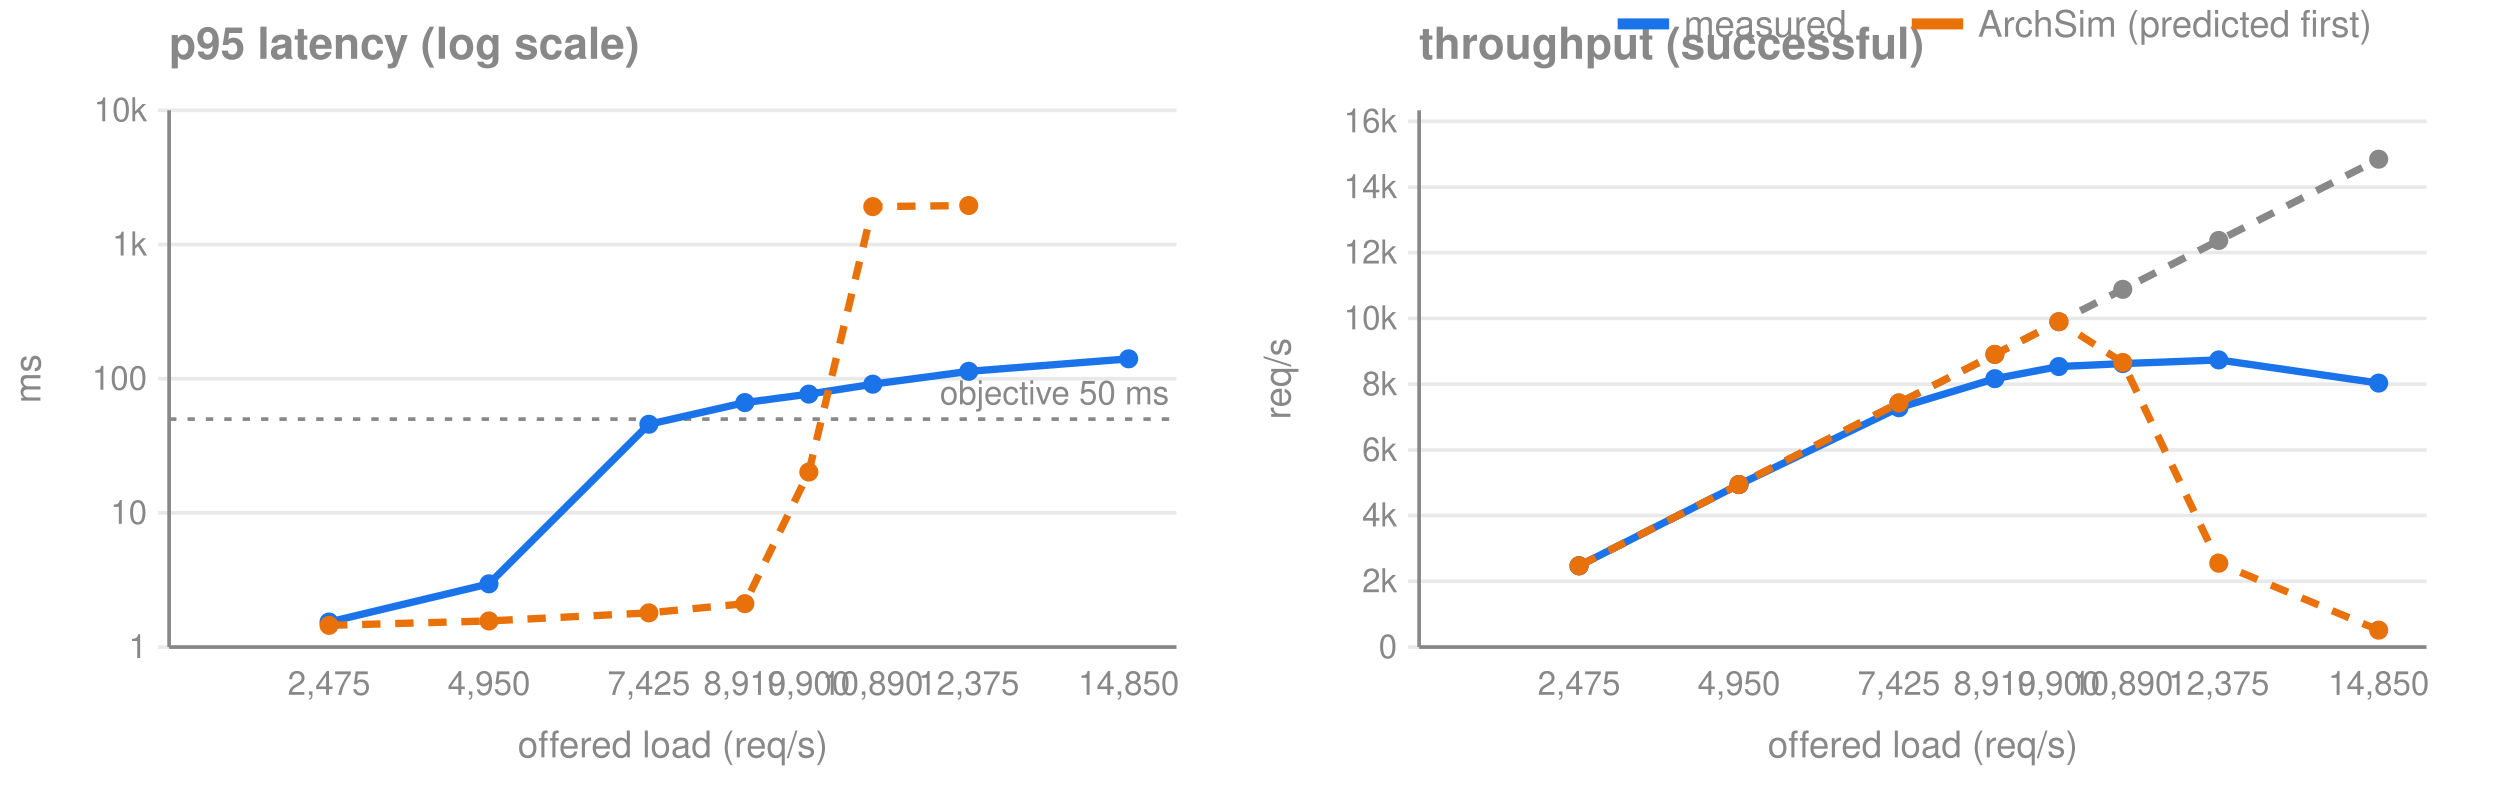
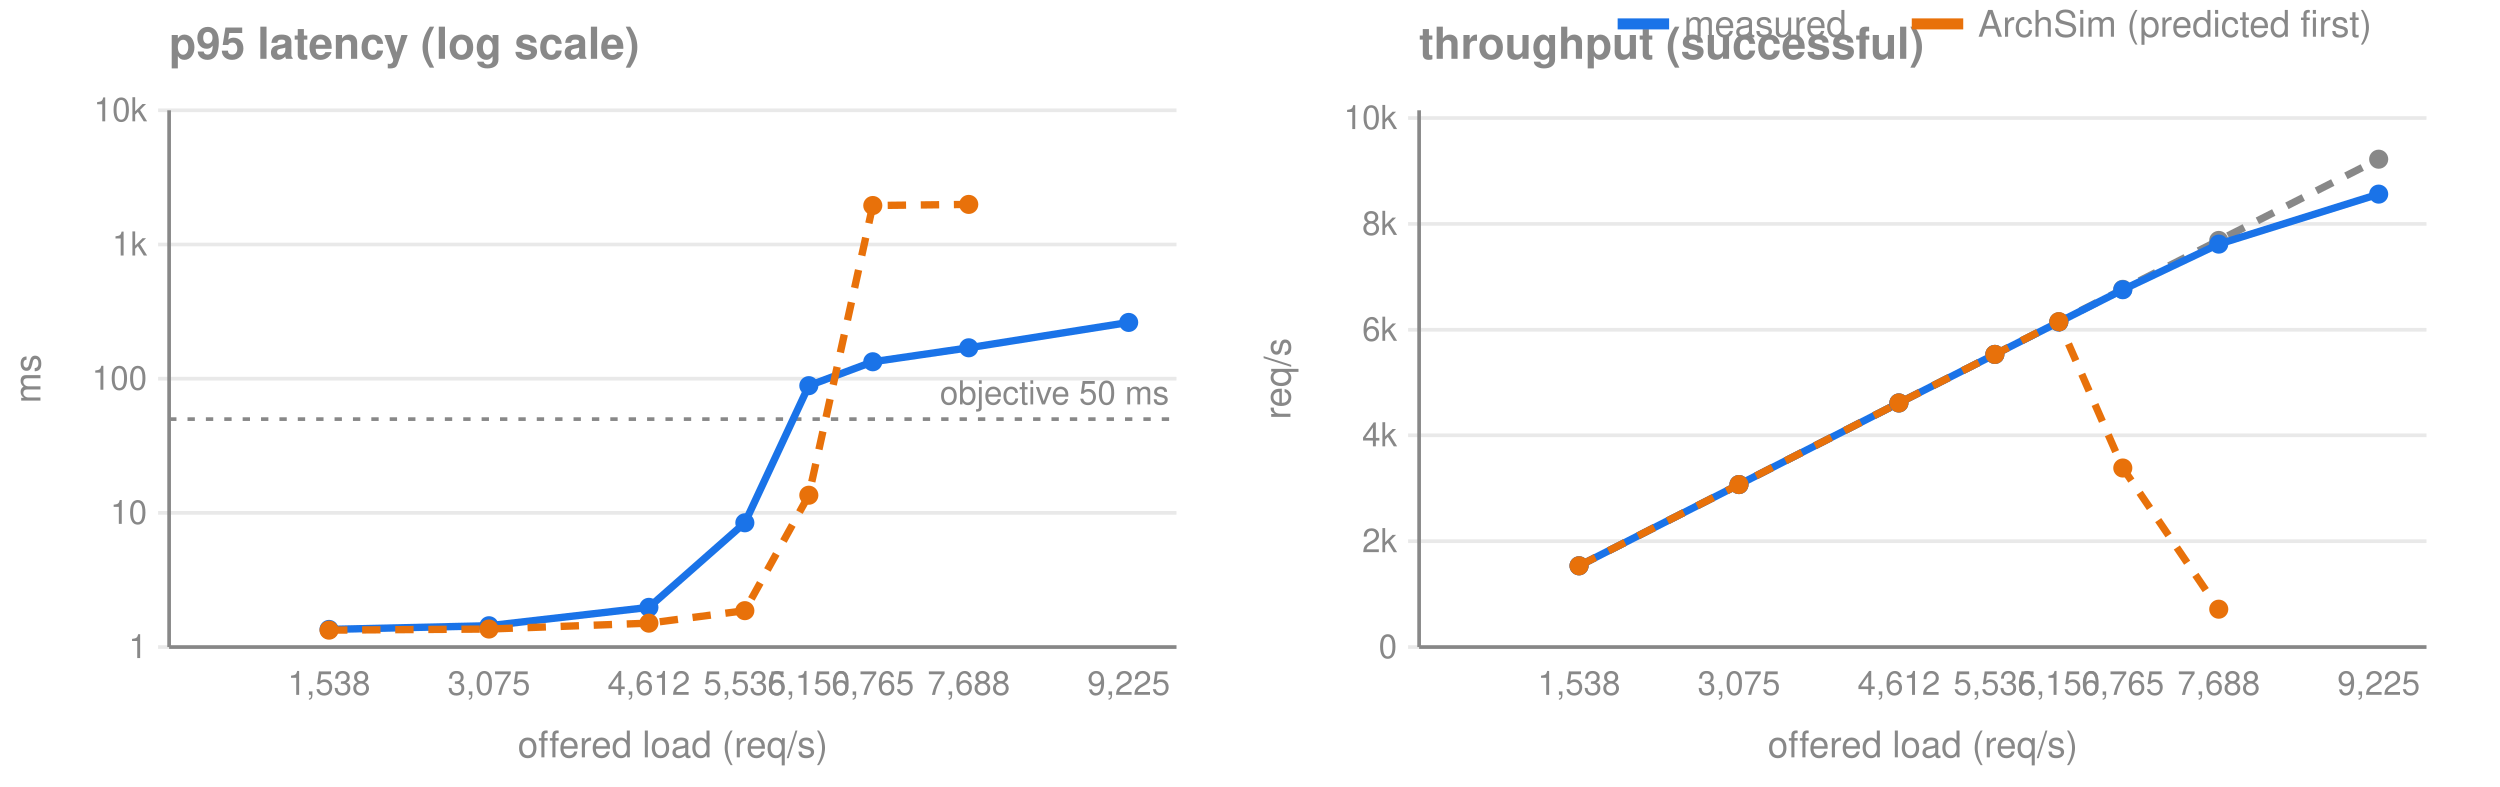
<svg xmlns="http://www.w3.org/2000/svg" viewBox="0 0 680 214" width="680" height="214" font-family="-apple-system, Segoe UI, Helvetica, Arial, sans-serif">
  <text x="46.0" y="16" font-size="12" font-weight="600" fill="#888888">p95 latency (log scale)</text>
  <line x1="46.0" y1="176.0" x2="320.0" y2="176.0" stroke="#888888" stroke-width="1" />
  <line x1="46.0" y1="30.0" x2="46.0" y2="176.0" stroke="#888888" stroke-width="1" />
  <line x1="43.0" y1="176.0" x2="320.0" y2="176.0" stroke="#888888" stroke-opacity="0.18" />
  <text x="40.0" y="179.0" font-size="9" text-anchor="end" fill="#888888">1</text>
  <line x1="43.0" y1="139.5" x2="320.0" y2="139.5" stroke="#888888" stroke-opacity="0.18" />
  <text x="40.0" y="142.5" font-size="9" text-anchor="end" fill="#888888">10</text>
  <line x1="43.0" y1="103.0" x2="320.0" y2="103.0" stroke="#888888" stroke-opacity="0.18" />
  <text x="40.0" y="106.0" font-size="9" text-anchor="end" fill="#888888">100</text>
  <line x1="43.0" y1="66.5" x2="320.0" y2="66.5" stroke="#888888" stroke-opacity="0.18" />
  <text x="40.0" y="69.5" font-size="9" text-anchor="end" fill="#888888">1k</text>
  <line x1="43.0" y1="30.0" x2="320.0" y2="30.0" stroke="#888888" stroke-opacity="0.18" />
  <text x="40.0" y="33.0" font-size="9" text-anchor="end" fill="#888888">10k</text>
-   <text x="89.5" y="189.0" font-size="9" text-anchor="middle" fill="#888888">2,475</text>
-   <text x="133.0" y="189.0" font-size="9" text-anchor="middle" fill="#888888">4,950</text>
-   <text x="176.5" y="189.0" font-size="9" text-anchor="middle" fill="#888888">7,425</text>
-   <text x="202.6" y="189.0" font-size="9" text-anchor="middle" fill="#888888">8,910</text>
-   <text x="220.0" y="189.0" font-size="9" text-anchor="middle" fill="#888888">9,900</text>
-   <text x="237.4" y="189.0" font-size="9" text-anchor="middle" fill="#888888">10,890</text>
-   <text x="263.5" y="189.0" font-size="9" text-anchor="middle" fill="#888888">12,375</text>
-   <text x="307.0" y="189.0" font-size="9" text-anchor="middle" fill="#888888">14,850</text>
+   <text x="89.5" y="189.0" font-size="9" text-anchor="middle" fill="#888888">1,538</text>
+   <text x="133.0" y="189.0" font-size="9" text-anchor="middle" fill="#888888">3,075</text>
+   <text x="176.5" y="189.0" font-size="9" text-anchor="middle" fill="#888888">4,612</text>
+   <text x="202.6" y="189.0" font-size="9" text-anchor="middle" fill="#888888">5,535</text>
+   <text x="220.0" y="189.0" font-size="9" text-anchor="middle" fill="#888888">6,150</text>
+   <text x="237.4" y="189.0" font-size="9" text-anchor="middle" fill="#888888">6,765</text>
+   <text x="263.5" y="189.0" font-size="9" text-anchor="middle" fill="#888888">7,688</text>
+   <text x="307.0" y="189.0" font-size="9" text-anchor="middle" fill="#888888">9,225</text>
  <text x="183.0" y="206.0" font-size="10" text-anchor="middle" fill="#888888">offered load (req/s)</text>
  <text x="11" y="103.0" font-size="10" text-anchor="middle" fill="#888888" transform="rotate(-90 11 103.0)">ms</text>
  <line x1="46.0" y1="114.0" x2="320.0" y2="114.0" stroke="#888888" stroke-dasharray="2 3" />
  <text x="318.0" y="110.0" font-size="9" text-anchor="end" fill="#888888">objective 50 ms</text>
-   <polyline points="89.5,169.2 133.0,158.8 176.5,115.4 202.6,109.5 220.0,107.2 237.4,104.5 263.5,101.0 307.0,97.6" fill="none" stroke="#1a73e8" stroke-width="2" />
-   <circle cx="89.5" cy="169.2" r="2.6" fill="#1a73e8" />
-   <circle cx="133.0" cy="158.8" r="2.6" fill="#1a73e8" />
-   <circle cx="176.5" cy="115.4" r="2.6" fill="#1a73e8" />
-   <circle cx="202.6" cy="109.5" r="2.6" fill="#1a73e8" />
-   <circle cx="220.0" cy="107.2" r="2.6" fill="#1a73e8" />
-   <circle cx="237.4" cy="104.5" r="2.6" fill="#1a73e8" />
-   <circle cx="263.5" cy="101.0" r="2.6" fill="#1a73e8" />
-   <circle cx="307.0" cy="97.6" r="2.6" fill="#1a73e8" />
-   <polyline points="89.5,170.1 133.0,168.9 176.5,166.7 202.6,164.2 220.0,128.4 237.4,56.2 263.5,55.9" fill="none" stroke="#e8710a" stroke-width="2" stroke-dasharray="5 4" />
-   <circle cx="89.5" cy="170.1" r="2.6" fill="#e8710a" />
-   <circle cx="133.0" cy="168.9" r="2.6" fill="#e8710a" />
-   <circle cx="176.5" cy="166.7" r="2.6" fill="#e8710a" />
-   <circle cx="202.6" cy="164.2" r="2.6" fill="#e8710a" />
-   <circle cx="220.0" cy="128.4" r="2.6" fill="#e8710a" />
-   <circle cx="237.4" cy="56.2" r="2.6" fill="#e8710a" />
-   <circle cx="263.5" cy="55.9" r="2.6" fill="#e8710a" />
+   <polyline points="89.5,171.2 133.0,170.2 176.5,165.2 202.6,142.2 220.0,104.9 237.4,98.4 263.5,94.6 307.0,87.7" fill="none" stroke="#1a73e8" stroke-width="2" />
+   <circle cx="89.5" cy="171.2" r="2.6" fill="#1a73e8" />
+   <circle cx="133.0" cy="170.2" r="2.6" fill="#1a73e8" />
+   <circle cx="176.5" cy="165.2" r="2.6" fill="#1a73e8" />
+   <circle cx="202.6" cy="142.2" r="2.6" fill="#1a73e8" />
+   <circle cx="220.0" cy="104.9" r="2.6" fill="#1a73e8" />
+   <circle cx="237.4" cy="98.4" r="2.6" fill="#1a73e8" />
+   <circle cx="263.5" cy="94.6" r="2.6" fill="#1a73e8" />
+   <circle cx="307.0" cy="87.7" r="2.6" fill="#1a73e8" />
+   <polyline points="89.5,171.4 133.0,171.1 176.5,169.5 202.6,166.1 220.0,134.7 237.4,55.9 263.5,55.6" fill="none" stroke="#e8710a" stroke-width="2" stroke-dasharray="5 4" />
+   <circle cx="89.5" cy="171.4" r="2.6" fill="#e8710a" />
+   <circle cx="133.0" cy="171.1" r="2.6" fill="#e8710a" />
+   <circle cx="176.5" cy="169.5" r="2.6" fill="#e8710a" />
+   <circle cx="202.6" cy="166.1" r="2.6" fill="#e8710a" />
+   <circle cx="220.0" cy="134.7" r="2.6" fill="#e8710a" />
+   <circle cx="237.4" cy="55.9" r="2.6" fill="#e8710a" />
+   <circle cx="263.5" cy="55.6" r="2.6" fill="#e8710a" />
  <text x="386.0" y="16" font-size="12" font-weight="600" fill="#888888">throughput (successful)</text>
  <line x1="386.0" y1="176.0" x2="660.0" y2="176.0" stroke="#888888" stroke-width="1" />
  <line x1="386.0" y1="30.0" x2="386.0" y2="176.0" stroke="#888888" stroke-width="1" />
  <line x1="383.0" y1="176.0" x2="660.0" y2="176.0" stroke="#888888" stroke-opacity="0.18" />
  <text x="380.0" y="179.0" font-size="9" text-anchor="end" fill="#888888">0</text>
-   <line x1="383.0" y1="158.1" x2="660.0" y2="158.1" stroke="#888888" stroke-opacity="0.18" />
-   <text x="380.0" y="161.1" font-size="9" text-anchor="end" fill="#888888">2k</text>
-   <line x1="383.0" y1="140.2" x2="660.0" y2="140.2" stroke="#888888" stroke-opacity="0.18" />
-   <text x="380.0" y="143.2" font-size="9" text-anchor="end" fill="#888888">4k</text>
-   <line x1="383.0" y1="122.4" x2="660.0" y2="122.4" stroke="#888888" stroke-opacity="0.18" />
-   <text x="380.0" y="125.4" font-size="9" text-anchor="end" fill="#888888">6k</text>
-   <line x1="383.0" y1="104.5" x2="660.0" y2="104.5" stroke="#888888" stroke-opacity="0.18" />
-   <text x="380.0" y="107.5" font-size="9" text-anchor="end" fill="#888888">8k</text>
-   <line x1="383.0" y1="86.6" x2="660.0" y2="86.6" stroke="#888888" stroke-opacity="0.18" />
-   <text x="380.0" y="89.6" font-size="9" text-anchor="end" fill="#888888">10k</text>
-   <line x1="383.0" y1="68.7" x2="660.0" y2="68.7" stroke="#888888" stroke-opacity="0.18" />
-   <text x="380.0" y="71.7" font-size="9" text-anchor="end" fill="#888888">12k</text>
-   <line x1="383.0" y1="50.9" x2="660.0" y2="50.9" stroke="#888888" stroke-opacity="0.18" />
-   <text x="380.0" y="53.9" font-size="9" text-anchor="end" fill="#888888">14k</text>
-   <line x1="383.0" y1="33.0" x2="660.0" y2="33.0" stroke="#888888" stroke-opacity="0.18" />
-   <text x="380.0" y="36.0" font-size="9" text-anchor="end" fill="#888888">16k</text>
-   <text x="429.5" y="189.0" font-size="9" text-anchor="middle" fill="#888888">2,475</text>
-   <text x="473.0" y="189.0" font-size="9" text-anchor="middle" fill="#888888">4,950</text>
-   <text x="516.5" y="189.0" font-size="9" text-anchor="middle" fill="#888888">7,425</text>
-   <text x="542.6" y="189.0" font-size="9" text-anchor="middle" fill="#888888">8,910</text>
-   <text x="560.0" y="189.0" font-size="9" text-anchor="middle" fill="#888888">9,900</text>
-   <text x="577.4" y="189.0" font-size="9" text-anchor="middle" fill="#888888">10,890</text>
-   <text x="603.5" y="189.0" font-size="9" text-anchor="middle" fill="#888888">12,375</text>
-   <text x="647.0" y="189.0" font-size="9" text-anchor="middle" fill="#888888">14,850</text>
+   <line x1="383.0" y1="147.2" x2="660.0" y2="147.2" stroke="#888888" stroke-opacity="0.18" />
+   <text x="380.0" y="150.2" font-size="9" text-anchor="end" fill="#888888">2k</text>
+   <line x1="383.0" y1="118.4" x2="660.0" y2="118.4" stroke="#888888" stroke-opacity="0.18" />
+   <text x="380.0" y="121.4" font-size="9" text-anchor="end" fill="#888888">4k</text>
+   <line x1="383.0" y1="89.7" x2="660.0" y2="89.7" stroke="#888888" stroke-opacity="0.18" />
+   <text x="380.0" y="92.7" font-size="9" text-anchor="end" fill="#888888">6k</text>
+   <line x1="383.0" y1="60.9" x2="660.0" y2="60.9" stroke="#888888" stroke-opacity="0.18" />
+   <text x="380.0" y="63.9" font-size="9" text-anchor="end" fill="#888888">8k</text>
+   <line x1="383.0" y1="32.1" x2="660.0" y2="32.1" stroke="#888888" stroke-opacity="0.18" />
+   <text x="380.0" y="35.1" font-size="9" text-anchor="end" fill="#888888">10k</text>
+   <text x="429.5" y="189.0" font-size="9" text-anchor="middle" fill="#888888">1,538</text>
+   <text x="473.0" y="189.0" font-size="9" text-anchor="middle" fill="#888888">3,075</text>
+   <text x="516.5" y="189.0" font-size="9" text-anchor="middle" fill="#888888">4,612</text>
+   <text x="542.6" y="189.0" font-size="9" text-anchor="middle" fill="#888888">5,535</text>
+   <text x="560.0" y="189.0" font-size="9" text-anchor="middle" fill="#888888">6,150</text>
+   <text x="577.4" y="189.0" font-size="9" text-anchor="middle" fill="#888888">6,765</text>
+   <text x="603.5" y="189.0" font-size="9" text-anchor="middle" fill="#888888">7,688</text>
+   <text x="647.0" y="189.0" font-size="9" text-anchor="middle" fill="#888888">9,225</text>
  <text x="523.0" y="206.0" font-size="10" text-anchor="middle" fill="#888888">offered load (req/s)</text>
  <text x="351" y="103.0" font-size="10" text-anchor="middle" fill="#888888" transform="rotate(-90 351 103.0)">req/s</text>
  <polyline points="429.5,153.9 473.0,131.8 516.5,109.6 542.6,96.4 560.0,87.5 577.4,78.7 603.5,65.4 647.0,43.3" fill="none" stroke="#888888" stroke-width="2" stroke-dasharray="5 4" />
  <circle cx="429.5" cy="153.9" r="2.6" fill="#888888" />
  <circle cx="473.0" cy="131.8" r="2.6" fill="#888888" />
  <circle cx="516.5" cy="109.6" r="2.6" fill="#888888" />
  <circle cx="542.6" cy="96.4" r="2.6" fill="#888888" />
  <circle cx="560.0" cy="87.5" r="2.6" fill="#888888" />
  <circle cx="577.4" cy="78.7" r="2.6" fill="#888888" />
  <circle cx="603.5" cy="65.4" r="2.6" fill="#888888" />
  <circle cx="647.0" cy="43.3" r="2.6" fill="#888888" />
-   <polyline points="429.5,153.9 473.0,131.8 516.5,110.9 542.6,103.0 560.0,99.7 577.4,98.9 603.5,97.9 647.0,104.2" fill="none" stroke="#1a73e8" stroke-width="2" />
+   <polyline points="429.5,153.9 473.0,131.8 516.5,109.6 542.6,96.4 560.0,87.6 577.4,78.8 603.5,66.4 647.0,52.8" fill="none" stroke="#1a73e8" stroke-width="2" />
  <circle cx="429.5" cy="153.9" r="2.6" fill="#1a73e8" />
  <circle cx="473.0" cy="131.8" r="2.6" fill="#1a73e8" />
-   <circle cx="516.5" cy="110.9" r="2.6" fill="#1a73e8" />
-   <circle cx="542.6" cy="103.0" r="2.6" fill="#1a73e8" />
-   <circle cx="560.0" cy="99.7" r="2.6" fill="#1a73e8" />
-   <circle cx="577.4" cy="98.9" r="2.6" fill="#1a73e8" />
-   <circle cx="603.5" cy="97.9" r="2.6" fill="#1a73e8" />
-   <circle cx="647.0" cy="104.2" r="2.6" fill="#1a73e8" />
-   <polyline points="429.5,153.9 473.0,131.8 516.5,109.6 542.6,96.4 560.0,87.5 577.4,98.6 603.5,153.2 647.0,171.4" fill="none" stroke="#e8710a" stroke-width="2" stroke-dasharray="5 4" />
+   <circle cx="516.5" cy="109.6" r="2.6" fill="#1a73e8" />
+   <circle cx="542.6" cy="96.4" r="2.6" fill="#1a73e8" />
+   <circle cx="560.0" cy="87.6" r="2.6" fill="#1a73e8" />
+   <circle cx="577.4" cy="78.8" r="2.6" fill="#1a73e8" />
+   <circle cx="603.5" cy="66.4" r="2.6" fill="#1a73e8" />
+   <circle cx="647.0" cy="52.8" r="2.6" fill="#1a73e8" />
+   <polyline points="429.5,153.9 473.0,131.8 516.5,109.6 542.6,96.4 560.0,87.5 577.4,127.3 603.5,165.7" fill="none" stroke="#e8710a" stroke-width="2" stroke-dasharray="5 4" />
  <circle cx="429.5" cy="153.9" r="2.6" fill="#e8710a" />
  <circle cx="473.0" cy="131.8" r="2.6" fill="#e8710a" />
  <circle cx="516.5" cy="109.6" r="2.6" fill="#e8710a" />
  <circle cx="542.6" cy="96.4" r="2.6" fill="#e8710a" />
  <circle cx="560.0" cy="87.5" r="2.6" fill="#e8710a" />
-   <circle cx="577.4" cy="98.6" r="2.6" fill="#e8710a" />
-   <circle cx="603.5" cy="153.2" r="2.6" fill="#e8710a" />
-   <circle cx="647.0" cy="171.4" r="2.6" fill="#e8710a" />
+   <circle cx="577.4" cy="127.3" r="2.6" fill="#e8710a" />
+   <circle cx="603.5" cy="165.7" r="2.6" fill="#e8710a" />
  <rect x="440" y="5" width="14" height="3" fill="#1a73e8" />
  <text x="458" y="10" font-size="10" fill="#888888">measured</text>
  <rect x="520" y="5" width="14" height="3" fill="#e8710a" />
  <text x="538" y="10" font-size="10" fill="#888888">ArchSim (predicted first)</text>
</svg>
